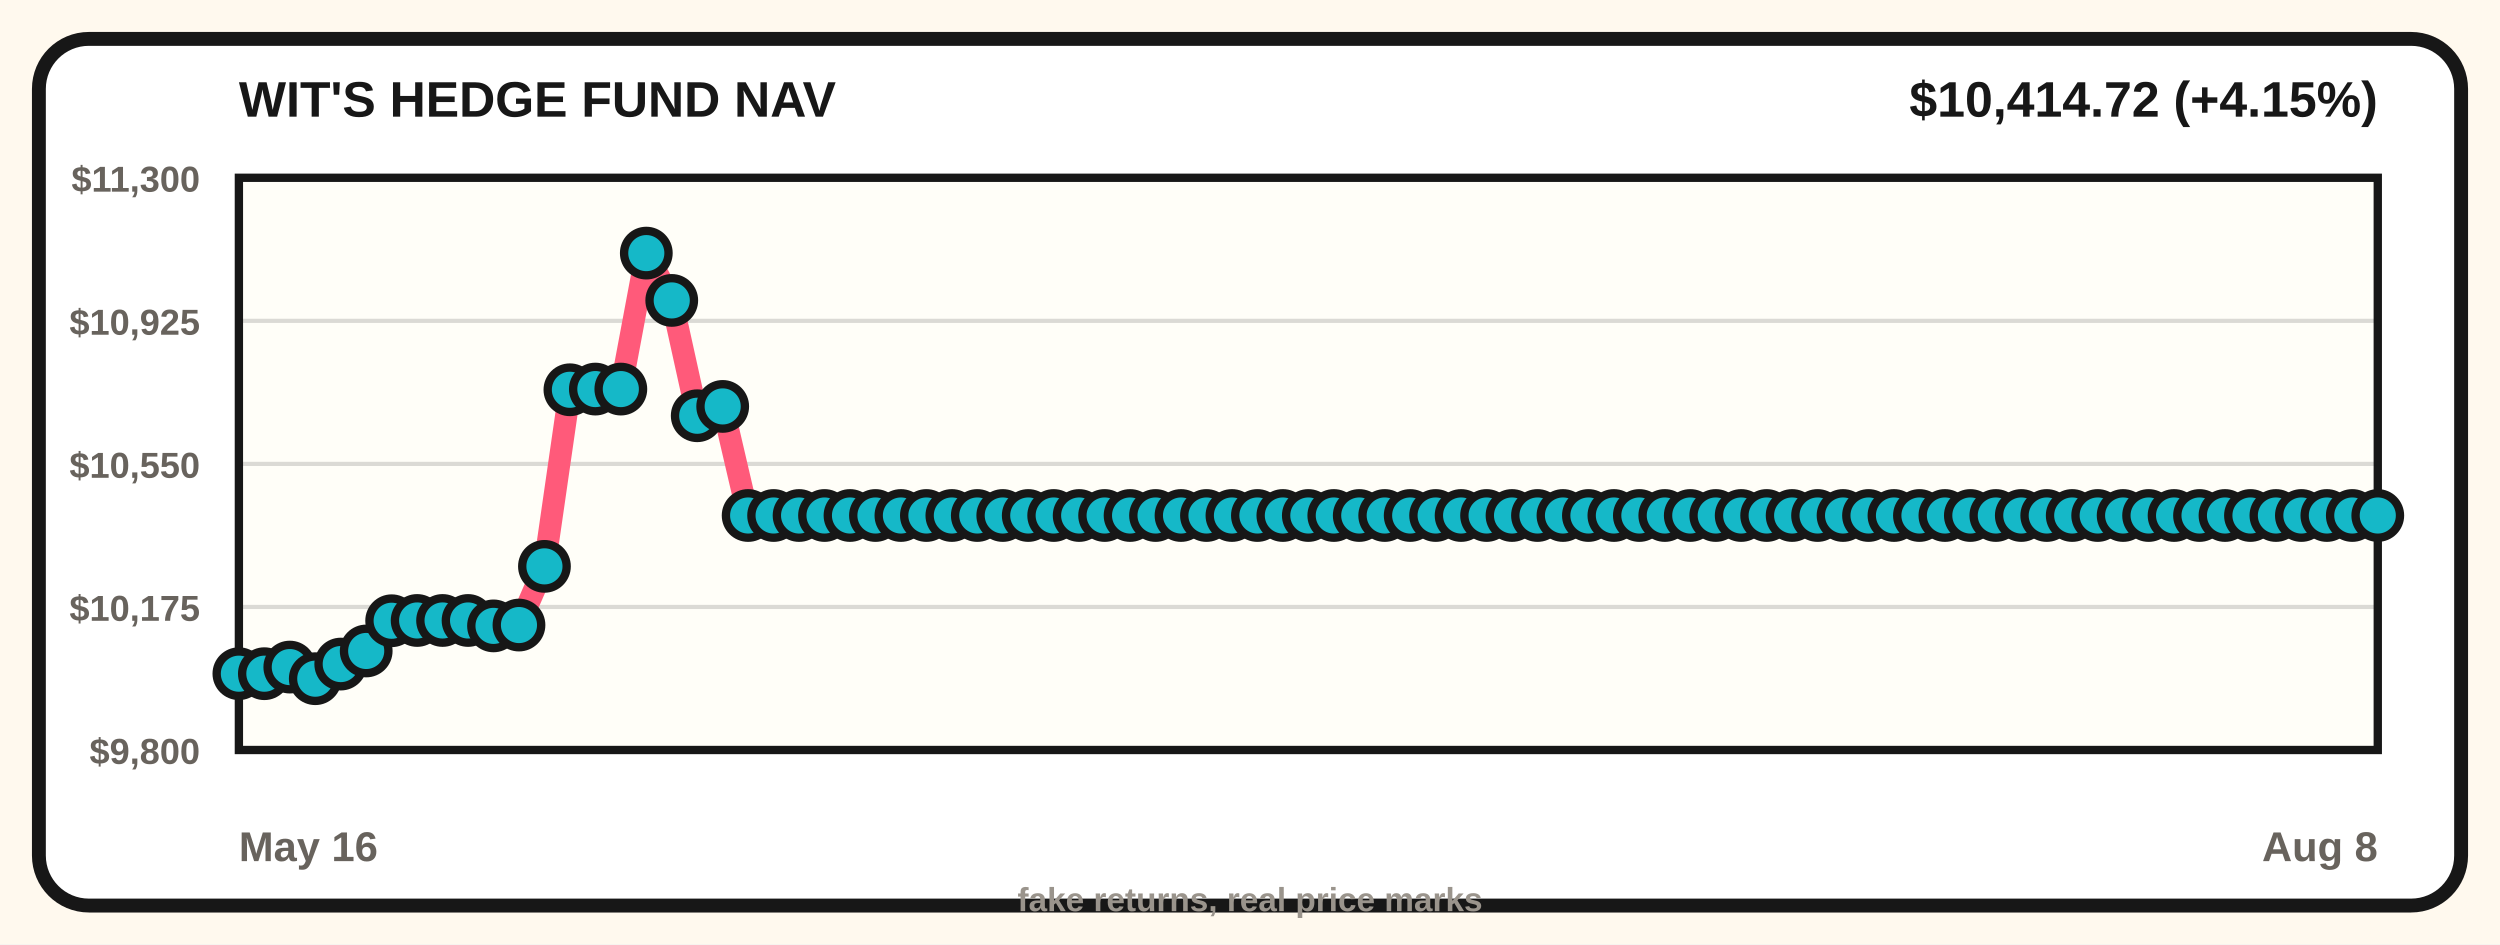
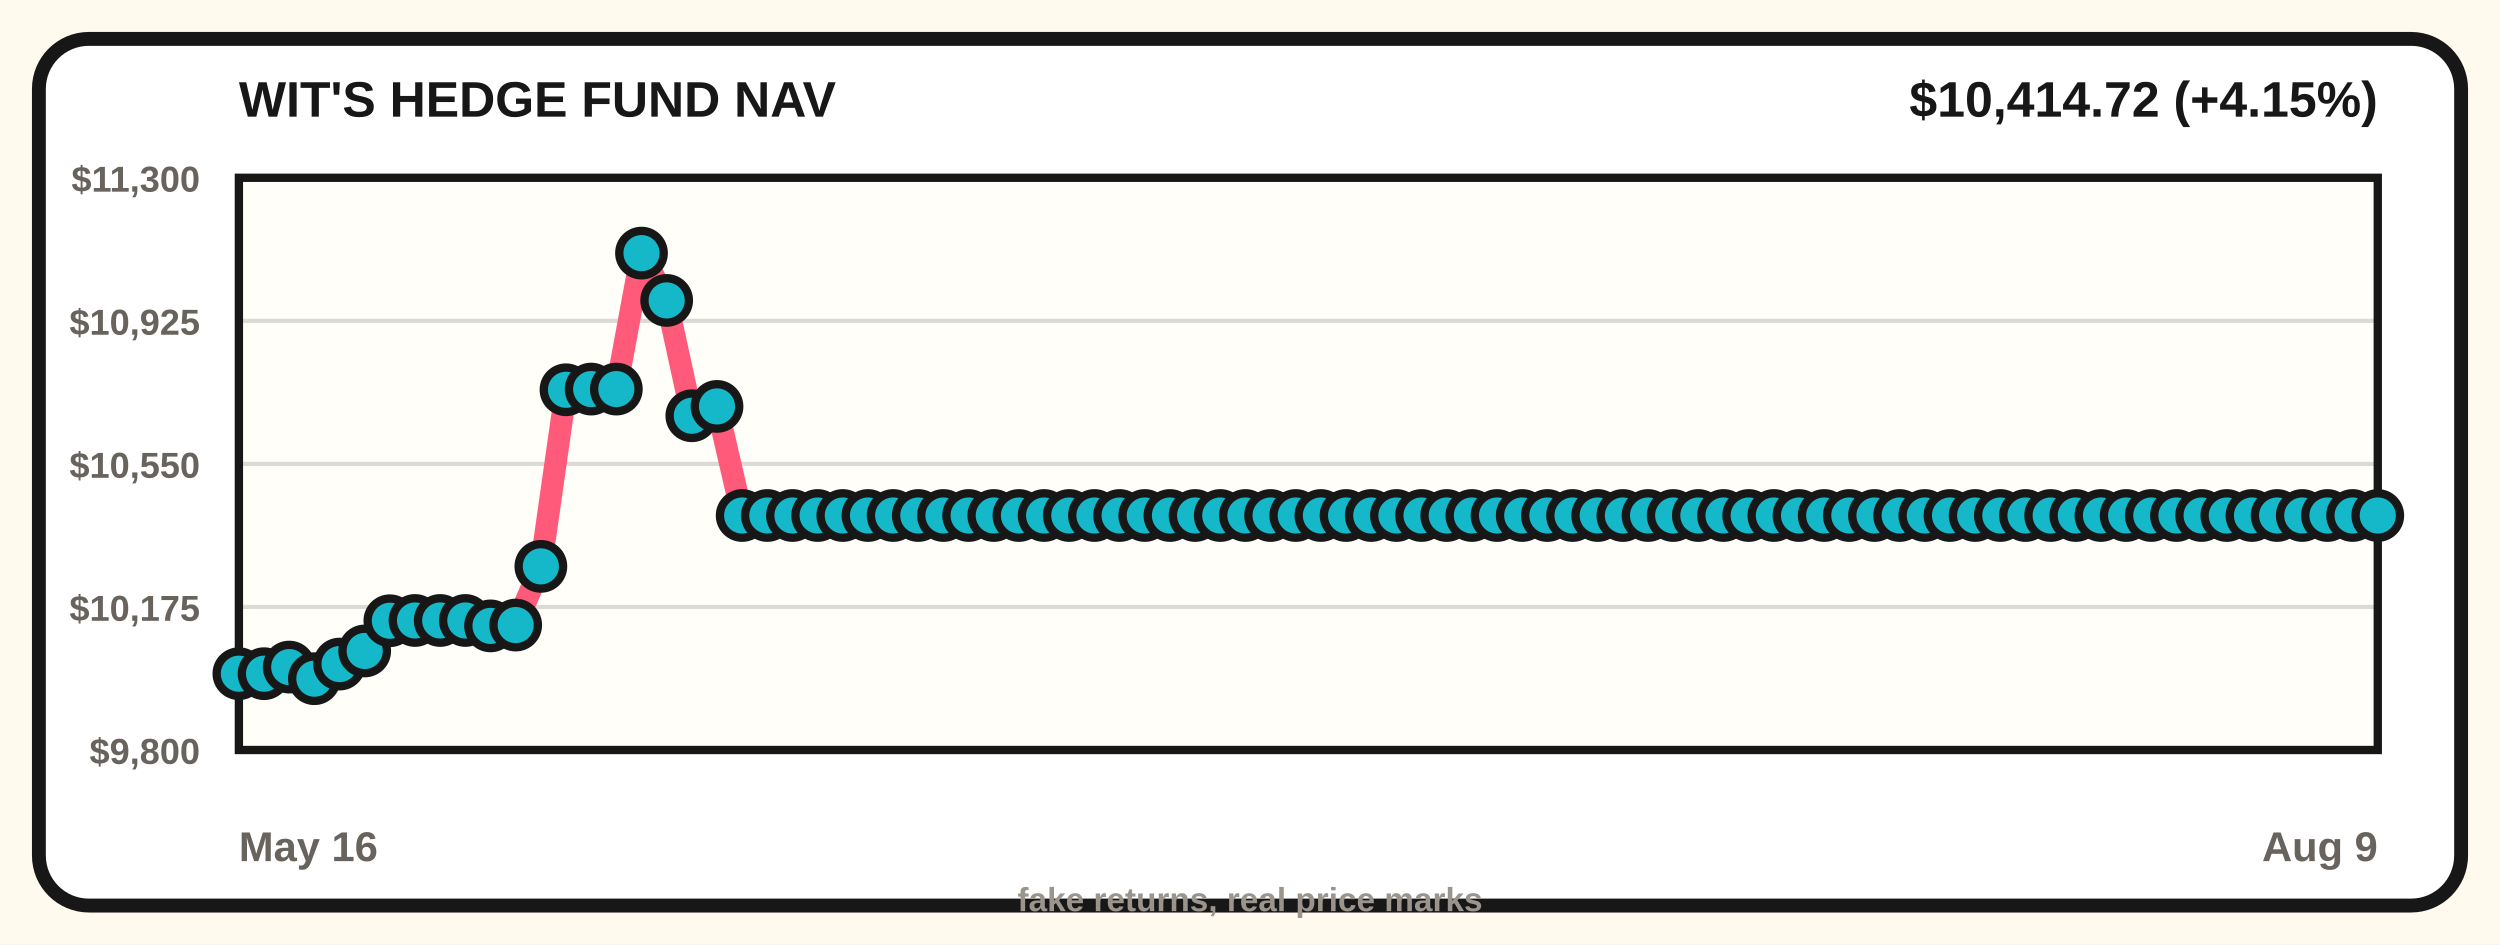
<svg xmlns="http://www.w3.org/2000/svg" width="900" height="340" viewBox="0 0 900 340" role="img" aria-label="Wit's Hedge Fund fake NAV chart">
  <rect width="900" height="340" fill="#fff9ee" />
  <rect x="14" y="14" width="872" height="312" rx="18" fill="#ffffff" stroke="#171717" stroke-width="5" />
  <rect x="86" y="64" width="770" height="206" fill="#fffef8" stroke="#171717" stroke-width="3" />
  <line x1="86" y1="270" x2="856" y2="270" stroke="#171717" stroke-width="1.5" opacity="0.16" />
  <text x="72" y="275" text-anchor="end" font-family="Arial, sans-serif" font-size="13" font-weight="800" fill="#68635d">$9,800</text>
  <line x1="86" y1="218.5" x2="856" y2="218.5" stroke="#171717" stroke-width="1.5" opacity="0.16" />
  <text x="72" y="223.5" text-anchor="end" font-family="Arial, sans-serif" font-size="13" font-weight="800" fill="#68635d">$10,175</text>
  <line x1="86" y1="167" x2="856" y2="167" stroke="#171717" stroke-width="1.5" opacity="0.16" />
  <text x="72" y="172" text-anchor="end" font-family="Arial, sans-serif" font-size="13" font-weight="800" fill="#68635d">$10,550</text>
  <line x1="86" y1="115.5" x2="856" y2="115.5" stroke="#171717" stroke-width="1.5" opacity="0.16" />
  <text x="72" y="120.5" text-anchor="end" font-family="Arial, sans-serif" font-size="13" font-weight="800" fill="#68635d">$10,925</text>
  <line x1="86" y1="64" x2="856" y2="64" stroke="#171717" stroke-width="1.5" opacity="0.16" />
  <text x="72" y="69" text-anchor="end" font-family="Arial, sans-serif" font-size="13" font-weight="800" fill="#68635d">$11,300</text>
-   <polyline points="86,242.53 95.17,242.53 104.33,240.15 113.5,244.33 122.67,239.07 131.83,234.35 141,223.47 150.17,223.37 159.33,223.37 168.5,223.37 177.67,225.32 186.83,225.02 196,203.89 205.17,140.32 214.33,140.07 223.5,140.07 232.67,91.12 241.83,108.15 251,149.67 260.17,146.31 269.33,185.58 278.5,185.58 287.67,185.58 296.83,185.58 306,185.58 315.17,185.58 324.33,185.58 333.5,185.58 342.67,185.58 351.83,185.58 361,185.58 370.17,185.58 379.33,185.58 388.5,185.58 397.67,185.58 406.83,185.58 416,185.58 425.17,185.58 434.33,185.58 443.5,185.58 452.67,185.58 461.83,185.58 471,185.58 480.17,185.58 489.33,185.58 498.5,185.58 507.67,185.58 516.83,185.58 526,185.58 535.17,185.58 544.33,185.58 553.5,185.58 562.67,185.58 571.83,185.58 581,185.58 590.17,185.58 599.33,185.58 608.5,185.58 617.67,185.58 626.83,185.58 636,185.58 645.17,185.58 654.33,185.58 663.5,185.58 672.67,185.58 681.83,185.58 691,185.58 700.17,185.58 709.33,185.58 718.5,185.58 727.67,185.58 736.83,185.58 746,185.58 755.17,185.58 764.33,185.58 773.5,185.58 782.67,185.58 791.83,185.58 801,185.58 810.17,185.58 819.33,185.58 828.5,185.58 837.67,185.58 846.83,185.58 856,185.58" fill="none" stroke="#ff5a7a" stroke-width="8" stroke-linecap="round" stroke-linejoin="round" />
+   <polyline points="86,242.53 95.06,242.53 104.12,240.15 113.18,244.33 122.24,239.07 131.29,234.35 140.35,223.47 149.41,223.37 158.47,223.37 167.53,223.37 176.59,225.32 185.65,225.02 194.71,203.89 203.76,140.32 212.82,140.07 221.88,140.07 230.94,91.12 240,108.15 249.06,149.67 258.12,146.31 267.18,185.58 276.24,185.58 285.29,185.58 294.35,185.58 303.41,185.58 312.47,185.58 321.53,185.58 330.59,185.58 339.65,185.58 348.71,185.58 357.76,185.58 366.82,185.58 375.88,185.58 384.94,185.58 394,185.58 403.06,185.58 412.12,185.58 421.18,185.58 430.24,185.58 439.29,185.58 448.35,185.58 457.41,185.58 466.47,185.58 475.53,185.58 484.59,185.58 493.65,185.58 502.71,185.58 511.76,185.58 520.82,185.58 529.88,185.58 538.94,185.58 548,185.58 557.06,185.58 566.12,185.58 575.18,185.58 584.24,185.58 593.29,185.58 602.35,185.58 611.41,185.58 620.47,185.58 629.53,185.58 638.59,185.58 647.65,185.58 656.71,185.58 665.76,185.58 674.82,185.58 683.88,185.58 692.94,185.58 702,185.58 711.06,185.58 720.12,185.58 729.18,185.58 738.24,185.58 747.29,185.58 756.35,185.58 765.41,185.58 774.47,185.58 783.53,185.58 792.59,185.58 801.65,185.58 810.71,185.58 819.76,185.58 828.82,185.58 837.88,185.58 846.94,185.58 856,185.58" fill="none" stroke="#ff5a7a" stroke-width="8" stroke-linecap="round" stroke-linejoin="round" />
  <circle cx="86" cy="242.53" r="8" fill="#15b8c8" stroke="#171717" stroke-width="3" />
-   <circle cx="95.17" cy="242.53" r="8" fill="#15b8c8" stroke="#171717" stroke-width="3" />
-   <circle cx="104.33" cy="240.15" r="8" fill="#15b8c8" stroke="#171717" stroke-width="3" />
-   <circle cx="113.5" cy="244.33" r="8" fill="#15b8c8" stroke="#171717" stroke-width="3" />
-   <circle cx="122.67" cy="239.07" r="8" fill="#15b8c8" stroke="#171717" stroke-width="3" />
-   <circle cx="131.83" cy="234.35" r="8" fill="#15b8c8" stroke="#171717" stroke-width="3" />
-   <circle cx="141" cy="223.47" r="8" fill="#15b8c8" stroke="#171717" stroke-width="3" />
-   <circle cx="150.17" cy="223.37" r="8" fill="#15b8c8" stroke="#171717" stroke-width="3" />
-   <circle cx="159.33" cy="223.37" r="8" fill="#15b8c8" stroke="#171717" stroke-width="3" />
-   <circle cx="168.5" cy="223.37" r="8" fill="#15b8c8" stroke="#171717" stroke-width="3" />
-   <circle cx="177.67" cy="225.32" r="8" fill="#15b8c8" stroke="#171717" stroke-width="3" />
-   <circle cx="186.83" cy="225.02" r="8" fill="#15b8c8" stroke="#171717" stroke-width="3" />
-   <circle cx="196" cy="203.89" r="8" fill="#15b8c8" stroke="#171717" stroke-width="3" />
-   <circle cx="205.17" cy="140.32" r="8" fill="#15b8c8" stroke="#171717" stroke-width="3" />
-   <circle cx="214.33" cy="140.07" r="8" fill="#15b8c8" stroke="#171717" stroke-width="3" />
-   <circle cx="223.5" cy="140.07" r="8" fill="#15b8c8" stroke="#171717" stroke-width="3" />
-   <circle cx="232.67" cy="91.12" r="8" fill="#15b8c8" stroke="#171717" stroke-width="3" />
-   <circle cx="241.83" cy="108.15" r="8" fill="#15b8c8" stroke="#171717" stroke-width="3" />
-   <circle cx="251" cy="149.67" r="8" fill="#15b8c8" stroke="#171717" stroke-width="3" />
-   <circle cx="260.17" cy="146.31" r="8" fill="#15b8c8" stroke="#171717" stroke-width="3" />
-   <circle cx="269.33" cy="185.58" r="8" fill="#15b8c8" stroke="#171717" stroke-width="3" />
-   <circle cx="278.5" cy="185.58" r="8" fill="#15b8c8" stroke="#171717" stroke-width="3" />
-   <circle cx="287.67" cy="185.58" r="8" fill="#15b8c8" stroke="#171717" stroke-width="3" />
-   <circle cx="296.83" cy="185.58" r="8" fill="#15b8c8" stroke="#171717" stroke-width="3" />
-   <circle cx="306" cy="185.58" r="8" fill="#15b8c8" stroke="#171717" stroke-width="3" />
-   <circle cx="315.17" cy="185.58" r="8" fill="#15b8c8" stroke="#171717" stroke-width="3" />
-   <circle cx="324.33" cy="185.58" r="8" fill="#15b8c8" stroke="#171717" stroke-width="3" />
-   <circle cx="333.5" cy="185.58" r="8" fill="#15b8c8" stroke="#171717" stroke-width="3" />
-   <circle cx="342.67" cy="185.58" r="8" fill="#15b8c8" stroke="#171717" stroke-width="3" />
-   <circle cx="351.83" cy="185.58" r="8" fill="#15b8c8" stroke="#171717" stroke-width="3" />
-   <circle cx="361" cy="185.58" r="8" fill="#15b8c8" stroke="#171717" stroke-width="3" />
-   <circle cx="370.17" cy="185.58" r="8" fill="#15b8c8" stroke="#171717" stroke-width="3" />
-   <circle cx="379.33" cy="185.58" r="8" fill="#15b8c8" stroke="#171717" stroke-width="3" />
-   <circle cx="388.5" cy="185.58" r="8" fill="#15b8c8" stroke="#171717" stroke-width="3" />
-   <circle cx="397.67" cy="185.58" r="8" fill="#15b8c8" stroke="#171717" stroke-width="3" />
-   <circle cx="406.83" cy="185.58" r="8" fill="#15b8c8" stroke="#171717" stroke-width="3" />
-   <circle cx="416" cy="185.58" r="8" fill="#15b8c8" stroke="#171717" stroke-width="3" />
-   <circle cx="425.17" cy="185.58" r="8" fill="#15b8c8" stroke="#171717" stroke-width="3" />
-   <circle cx="434.33" cy="185.58" r="8" fill="#15b8c8" stroke="#171717" stroke-width="3" />
-   <circle cx="443.5" cy="185.58" r="8" fill="#15b8c8" stroke="#171717" stroke-width="3" />
-   <circle cx="452.67" cy="185.58" r="8" fill="#15b8c8" stroke="#171717" stroke-width="3" />
-   <circle cx="461.83" cy="185.58" r="8" fill="#15b8c8" stroke="#171717" stroke-width="3" />
-   <circle cx="471" cy="185.58" r="8" fill="#15b8c8" stroke="#171717" stroke-width="3" />
-   <circle cx="480.17" cy="185.58" r="8" fill="#15b8c8" stroke="#171717" stroke-width="3" />
-   <circle cx="489.33" cy="185.58" r="8" fill="#15b8c8" stroke="#171717" stroke-width="3" />
-   <circle cx="498.5" cy="185.58" r="8" fill="#15b8c8" stroke="#171717" stroke-width="3" />
-   <circle cx="507.67" cy="185.58" r="8" fill="#15b8c8" stroke="#171717" stroke-width="3" />
-   <circle cx="516.83" cy="185.58" r="8" fill="#15b8c8" stroke="#171717" stroke-width="3" />
-   <circle cx="526" cy="185.58" r="8" fill="#15b8c8" stroke="#171717" stroke-width="3" />
-   <circle cx="535.17" cy="185.58" r="8" fill="#15b8c8" stroke="#171717" stroke-width="3" />
-   <circle cx="544.33" cy="185.58" r="8" fill="#15b8c8" stroke="#171717" stroke-width="3" />
-   <circle cx="553.5" cy="185.58" r="8" fill="#15b8c8" stroke="#171717" stroke-width="3" />
-   <circle cx="562.67" cy="185.58" r="8" fill="#15b8c8" stroke="#171717" stroke-width="3" />
-   <circle cx="571.83" cy="185.58" r="8" fill="#15b8c8" stroke="#171717" stroke-width="3" />
-   <circle cx="581" cy="185.58" r="8" fill="#15b8c8" stroke="#171717" stroke-width="3" />
-   <circle cx="590.17" cy="185.58" r="8" fill="#15b8c8" stroke="#171717" stroke-width="3" />
-   <circle cx="599.33" cy="185.58" r="8" fill="#15b8c8" stroke="#171717" stroke-width="3" />
-   <circle cx="608.5" cy="185.58" r="8" fill="#15b8c8" stroke="#171717" stroke-width="3" />
-   <circle cx="617.67" cy="185.58" r="8" fill="#15b8c8" stroke="#171717" stroke-width="3" />
-   <circle cx="626.83" cy="185.58" r="8" fill="#15b8c8" stroke="#171717" stroke-width="3" />
-   <circle cx="636" cy="185.58" r="8" fill="#15b8c8" stroke="#171717" stroke-width="3" />
-   <circle cx="645.17" cy="185.58" r="8" fill="#15b8c8" stroke="#171717" stroke-width="3" />
-   <circle cx="654.33" cy="185.58" r="8" fill="#15b8c8" stroke="#171717" stroke-width="3" />
-   <circle cx="663.5" cy="185.58" r="8" fill="#15b8c8" stroke="#171717" stroke-width="3" />
-   <circle cx="672.67" cy="185.58" r="8" fill="#15b8c8" stroke="#171717" stroke-width="3" />
-   <circle cx="681.83" cy="185.58" r="8" fill="#15b8c8" stroke="#171717" stroke-width="3" />
-   <circle cx="691" cy="185.58" r="8" fill="#15b8c8" stroke="#171717" stroke-width="3" />
-   <circle cx="700.17" cy="185.58" r="8" fill="#15b8c8" stroke="#171717" stroke-width="3" />
-   <circle cx="709.33" cy="185.58" r="8" fill="#15b8c8" stroke="#171717" stroke-width="3" />
-   <circle cx="718.5" cy="185.58" r="8" fill="#15b8c8" stroke="#171717" stroke-width="3" />
-   <circle cx="727.67" cy="185.58" r="8" fill="#15b8c8" stroke="#171717" stroke-width="3" />
-   <circle cx="736.83" cy="185.58" r="8" fill="#15b8c8" stroke="#171717" stroke-width="3" />
-   <circle cx="746" cy="185.58" r="8" fill="#15b8c8" stroke="#171717" stroke-width="3" />
-   <circle cx="755.17" cy="185.58" r="8" fill="#15b8c8" stroke="#171717" stroke-width="3" />
-   <circle cx="764.33" cy="185.58" r="8" fill="#15b8c8" stroke="#171717" stroke-width="3" />
-   <circle cx="773.5" cy="185.58" r="8" fill="#15b8c8" stroke="#171717" stroke-width="3" />
-   <circle cx="782.67" cy="185.58" r="8" fill="#15b8c8" stroke="#171717" stroke-width="3" />
-   <circle cx="791.83" cy="185.58" r="8" fill="#15b8c8" stroke="#171717" stroke-width="3" />
-   <circle cx="801" cy="185.58" r="8" fill="#15b8c8" stroke="#171717" stroke-width="3" />
-   <circle cx="810.17" cy="185.58" r="8" fill="#15b8c8" stroke="#171717" stroke-width="3" />
-   <circle cx="819.33" cy="185.58" r="8" fill="#15b8c8" stroke="#171717" stroke-width="3" />
-   <circle cx="828.5" cy="185.58" r="8" fill="#15b8c8" stroke="#171717" stroke-width="3" />
-   <circle cx="837.67" cy="185.58" r="8" fill="#15b8c8" stroke="#171717" stroke-width="3" />
-   <circle cx="846.83" cy="185.58" r="8" fill="#15b8c8" stroke="#171717" stroke-width="3" />
+   <circle cx="95.06" cy="242.53" r="8" fill="#15b8c8" stroke="#171717" stroke-width="3" />
+   <circle cx="104.12" cy="240.15" r="8" fill="#15b8c8" stroke="#171717" stroke-width="3" />
+   <circle cx="113.18" cy="244.33" r="8" fill="#15b8c8" stroke="#171717" stroke-width="3" />
+   <circle cx="122.24" cy="239.07" r="8" fill="#15b8c8" stroke="#171717" stroke-width="3" />
+   <circle cx="131.29" cy="234.35" r="8" fill="#15b8c8" stroke="#171717" stroke-width="3" />
+   <circle cx="140.35" cy="223.47" r="8" fill="#15b8c8" stroke="#171717" stroke-width="3" />
+   <circle cx="149.41" cy="223.37" r="8" fill="#15b8c8" stroke="#171717" stroke-width="3" />
+   <circle cx="158.47" cy="223.37" r="8" fill="#15b8c8" stroke="#171717" stroke-width="3" />
+   <circle cx="167.53" cy="223.37" r="8" fill="#15b8c8" stroke="#171717" stroke-width="3" />
+   <circle cx="176.59" cy="225.32" r="8" fill="#15b8c8" stroke="#171717" stroke-width="3" />
+   <circle cx="185.65" cy="225.02" r="8" fill="#15b8c8" stroke="#171717" stroke-width="3" />
+   <circle cx="194.71" cy="203.89" r="8" fill="#15b8c8" stroke="#171717" stroke-width="3" />
+   <circle cx="203.76" cy="140.32" r="8" fill="#15b8c8" stroke="#171717" stroke-width="3" />
+   <circle cx="212.82" cy="140.07" r="8" fill="#15b8c8" stroke="#171717" stroke-width="3" />
+   <circle cx="221.88" cy="140.07" r="8" fill="#15b8c8" stroke="#171717" stroke-width="3" />
+   <circle cx="230.94" cy="91.12" r="8" fill="#15b8c8" stroke="#171717" stroke-width="3" />
+   <circle cx="240" cy="108.15" r="8" fill="#15b8c8" stroke="#171717" stroke-width="3" />
+   <circle cx="249.06" cy="149.67" r="8" fill="#15b8c8" stroke="#171717" stroke-width="3" />
+   <circle cx="258.12" cy="146.31" r="8" fill="#15b8c8" stroke="#171717" stroke-width="3" />
+   <circle cx="267.18" cy="185.58" r="8" fill="#15b8c8" stroke="#171717" stroke-width="3" />
+   <circle cx="276.24" cy="185.58" r="8" fill="#15b8c8" stroke="#171717" stroke-width="3" />
+   <circle cx="285.29" cy="185.58" r="8" fill="#15b8c8" stroke="#171717" stroke-width="3" />
+   <circle cx="294.35" cy="185.58" r="8" fill="#15b8c8" stroke="#171717" stroke-width="3" />
+   <circle cx="303.41" cy="185.58" r="8" fill="#15b8c8" stroke="#171717" stroke-width="3" />
+   <circle cx="312.47" cy="185.58" r="8" fill="#15b8c8" stroke="#171717" stroke-width="3" />
+   <circle cx="321.53" cy="185.58" r="8" fill="#15b8c8" stroke="#171717" stroke-width="3" />
+   <circle cx="330.59" cy="185.58" r="8" fill="#15b8c8" stroke="#171717" stroke-width="3" />
+   <circle cx="339.65" cy="185.58" r="8" fill="#15b8c8" stroke="#171717" stroke-width="3" />
+   <circle cx="348.71" cy="185.58" r="8" fill="#15b8c8" stroke="#171717" stroke-width="3" />
+   <circle cx="357.76" cy="185.58" r="8" fill="#15b8c8" stroke="#171717" stroke-width="3" />
+   <circle cx="366.82" cy="185.58" r="8" fill="#15b8c8" stroke="#171717" stroke-width="3" />
+   <circle cx="375.88" cy="185.58" r="8" fill="#15b8c8" stroke="#171717" stroke-width="3" />
+   <circle cx="384.94" cy="185.58" r="8" fill="#15b8c8" stroke="#171717" stroke-width="3" />
+   <circle cx="394" cy="185.58" r="8" fill="#15b8c8" stroke="#171717" stroke-width="3" />
+   <circle cx="403.06" cy="185.58" r="8" fill="#15b8c8" stroke="#171717" stroke-width="3" />
+   <circle cx="412.12" cy="185.58" r="8" fill="#15b8c8" stroke="#171717" stroke-width="3" />
+   <circle cx="421.18" cy="185.58" r="8" fill="#15b8c8" stroke="#171717" stroke-width="3" />
+   <circle cx="430.24" cy="185.58" r="8" fill="#15b8c8" stroke="#171717" stroke-width="3" />
+   <circle cx="439.29" cy="185.58" r="8" fill="#15b8c8" stroke="#171717" stroke-width="3" />
+   <circle cx="448.35" cy="185.58" r="8" fill="#15b8c8" stroke="#171717" stroke-width="3" />
+   <circle cx="457.41" cy="185.58" r="8" fill="#15b8c8" stroke="#171717" stroke-width="3" />
+   <circle cx="466.47" cy="185.58" r="8" fill="#15b8c8" stroke="#171717" stroke-width="3" />
+   <circle cx="475.53" cy="185.58" r="8" fill="#15b8c8" stroke="#171717" stroke-width="3" />
+   <circle cx="484.59" cy="185.58" r="8" fill="#15b8c8" stroke="#171717" stroke-width="3" />
+   <circle cx="493.65" cy="185.58" r="8" fill="#15b8c8" stroke="#171717" stroke-width="3" />
+   <circle cx="502.71" cy="185.58" r="8" fill="#15b8c8" stroke="#171717" stroke-width="3" />
+   <circle cx="511.76" cy="185.58" r="8" fill="#15b8c8" stroke="#171717" stroke-width="3" />
+   <circle cx="520.82" cy="185.58" r="8" fill="#15b8c8" stroke="#171717" stroke-width="3" />
+   <circle cx="529.88" cy="185.58" r="8" fill="#15b8c8" stroke="#171717" stroke-width="3" />
+   <circle cx="538.94" cy="185.58" r="8" fill="#15b8c8" stroke="#171717" stroke-width="3" />
+   <circle cx="548" cy="185.58" r="8" fill="#15b8c8" stroke="#171717" stroke-width="3" />
+   <circle cx="557.06" cy="185.58" r="8" fill="#15b8c8" stroke="#171717" stroke-width="3" />
+   <circle cx="566.12" cy="185.58" r="8" fill="#15b8c8" stroke="#171717" stroke-width="3" />
+   <circle cx="575.18" cy="185.58" r="8" fill="#15b8c8" stroke="#171717" stroke-width="3" />
+   <circle cx="584.24" cy="185.58" r="8" fill="#15b8c8" stroke="#171717" stroke-width="3" />
+   <circle cx="593.29" cy="185.58" r="8" fill="#15b8c8" stroke="#171717" stroke-width="3" />
+   <circle cx="602.35" cy="185.58" r="8" fill="#15b8c8" stroke="#171717" stroke-width="3" />
+   <circle cx="611.41" cy="185.58" r="8" fill="#15b8c8" stroke="#171717" stroke-width="3" />
+   <circle cx="620.47" cy="185.58" r="8" fill="#15b8c8" stroke="#171717" stroke-width="3" />
+   <circle cx="629.53" cy="185.58" r="8" fill="#15b8c8" stroke="#171717" stroke-width="3" />
+   <circle cx="638.59" cy="185.58" r="8" fill="#15b8c8" stroke="#171717" stroke-width="3" />
+   <circle cx="647.65" cy="185.58" r="8" fill="#15b8c8" stroke="#171717" stroke-width="3" />
+   <circle cx="656.71" cy="185.58" r="8" fill="#15b8c8" stroke="#171717" stroke-width="3" />
+   <circle cx="665.76" cy="185.58" r="8" fill="#15b8c8" stroke="#171717" stroke-width="3" />
+   <circle cx="674.82" cy="185.58" r="8" fill="#15b8c8" stroke="#171717" stroke-width="3" />
+   <circle cx="683.88" cy="185.58" r="8" fill="#15b8c8" stroke="#171717" stroke-width="3" />
+   <circle cx="692.94" cy="185.58" r="8" fill="#15b8c8" stroke="#171717" stroke-width="3" />
+   <circle cx="702" cy="185.58" r="8" fill="#15b8c8" stroke="#171717" stroke-width="3" />
+   <circle cx="711.06" cy="185.58" r="8" fill="#15b8c8" stroke="#171717" stroke-width="3" />
+   <circle cx="720.12" cy="185.58" r="8" fill="#15b8c8" stroke="#171717" stroke-width="3" />
+   <circle cx="729.18" cy="185.58" r="8" fill="#15b8c8" stroke="#171717" stroke-width="3" />
+   <circle cx="738.24" cy="185.58" r="8" fill="#15b8c8" stroke="#171717" stroke-width="3" />
+   <circle cx="747.29" cy="185.58" r="8" fill="#15b8c8" stroke="#171717" stroke-width="3" />
+   <circle cx="756.35" cy="185.58" r="8" fill="#15b8c8" stroke="#171717" stroke-width="3" />
+   <circle cx="765.41" cy="185.58" r="8" fill="#15b8c8" stroke="#171717" stroke-width="3" />
+   <circle cx="774.47" cy="185.58" r="8" fill="#15b8c8" stroke="#171717" stroke-width="3" />
+   <circle cx="783.53" cy="185.58" r="8" fill="#15b8c8" stroke="#171717" stroke-width="3" />
+   <circle cx="792.59" cy="185.58" r="8" fill="#15b8c8" stroke="#171717" stroke-width="3" />
+   <circle cx="801.65" cy="185.58" r="8" fill="#15b8c8" stroke="#171717" stroke-width="3" />
+   <circle cx="810.71" cy="185.58" r="8" fill="#15b8c8" stroke="#171717" stroke-width="3" />
+   <circle cx="819.76" cy="185.58" r="8" fill="#15b8c8" stroke="#171717" stroke-width="3" />
+   <circle cx="828.82" cy="185.58" r="8" fill="#15b8c8" stroke="#171717" stroke-width="3" />
+   <circle cx="837.88" cy="185.58" r="8" fill="#15b8c8" stroke="#171717" stroke-width="3" />
+   <circle cx="846.94" cy="185.58" r="8" fill="#15b8c8" stroke="#171717" stroke-width="3" />
  <circle cx="856" cy="185.58" r="8" fill="#15b8c8" stroke="#171717" stroke-width="3" />
  <text x="86" y="42" font-family="Arial, sans-serif" font-size="18" font-weight="900" fill="#171717">WIT'S HEDGE FUND NAV</text>
  <text x="856" y="42" text-anchor="end" font-family="Arial, sans-serif" font-size="18" font-weight="900" fill="#171717">$10,414.72 (+4.15%)</text>
  <text x="86" y="310" text-anchor="start" font-family="Arial, sans-serif" font-size="15" font-weight="900" fill="#68635d">May 16</text>
-   <text x="856" y="310" text-anchor="end" font-family="Arial, sans-serif" font-size="15" font-weight="900" fill="#68635d">Aug 8</text>
+   <text x="856" y="310" text-anchor="end" font-family="Arial, sans-serif" font-size="15" font-weight="900" fill="#68635d">Aug 9</text>
  <text x="450" y="328" text-anchor="middle" font-family="Arial, sans-serif" font-size="12" font-weight="800" fill="#9a948c">fake returns, real price marks</text>
</svg>
